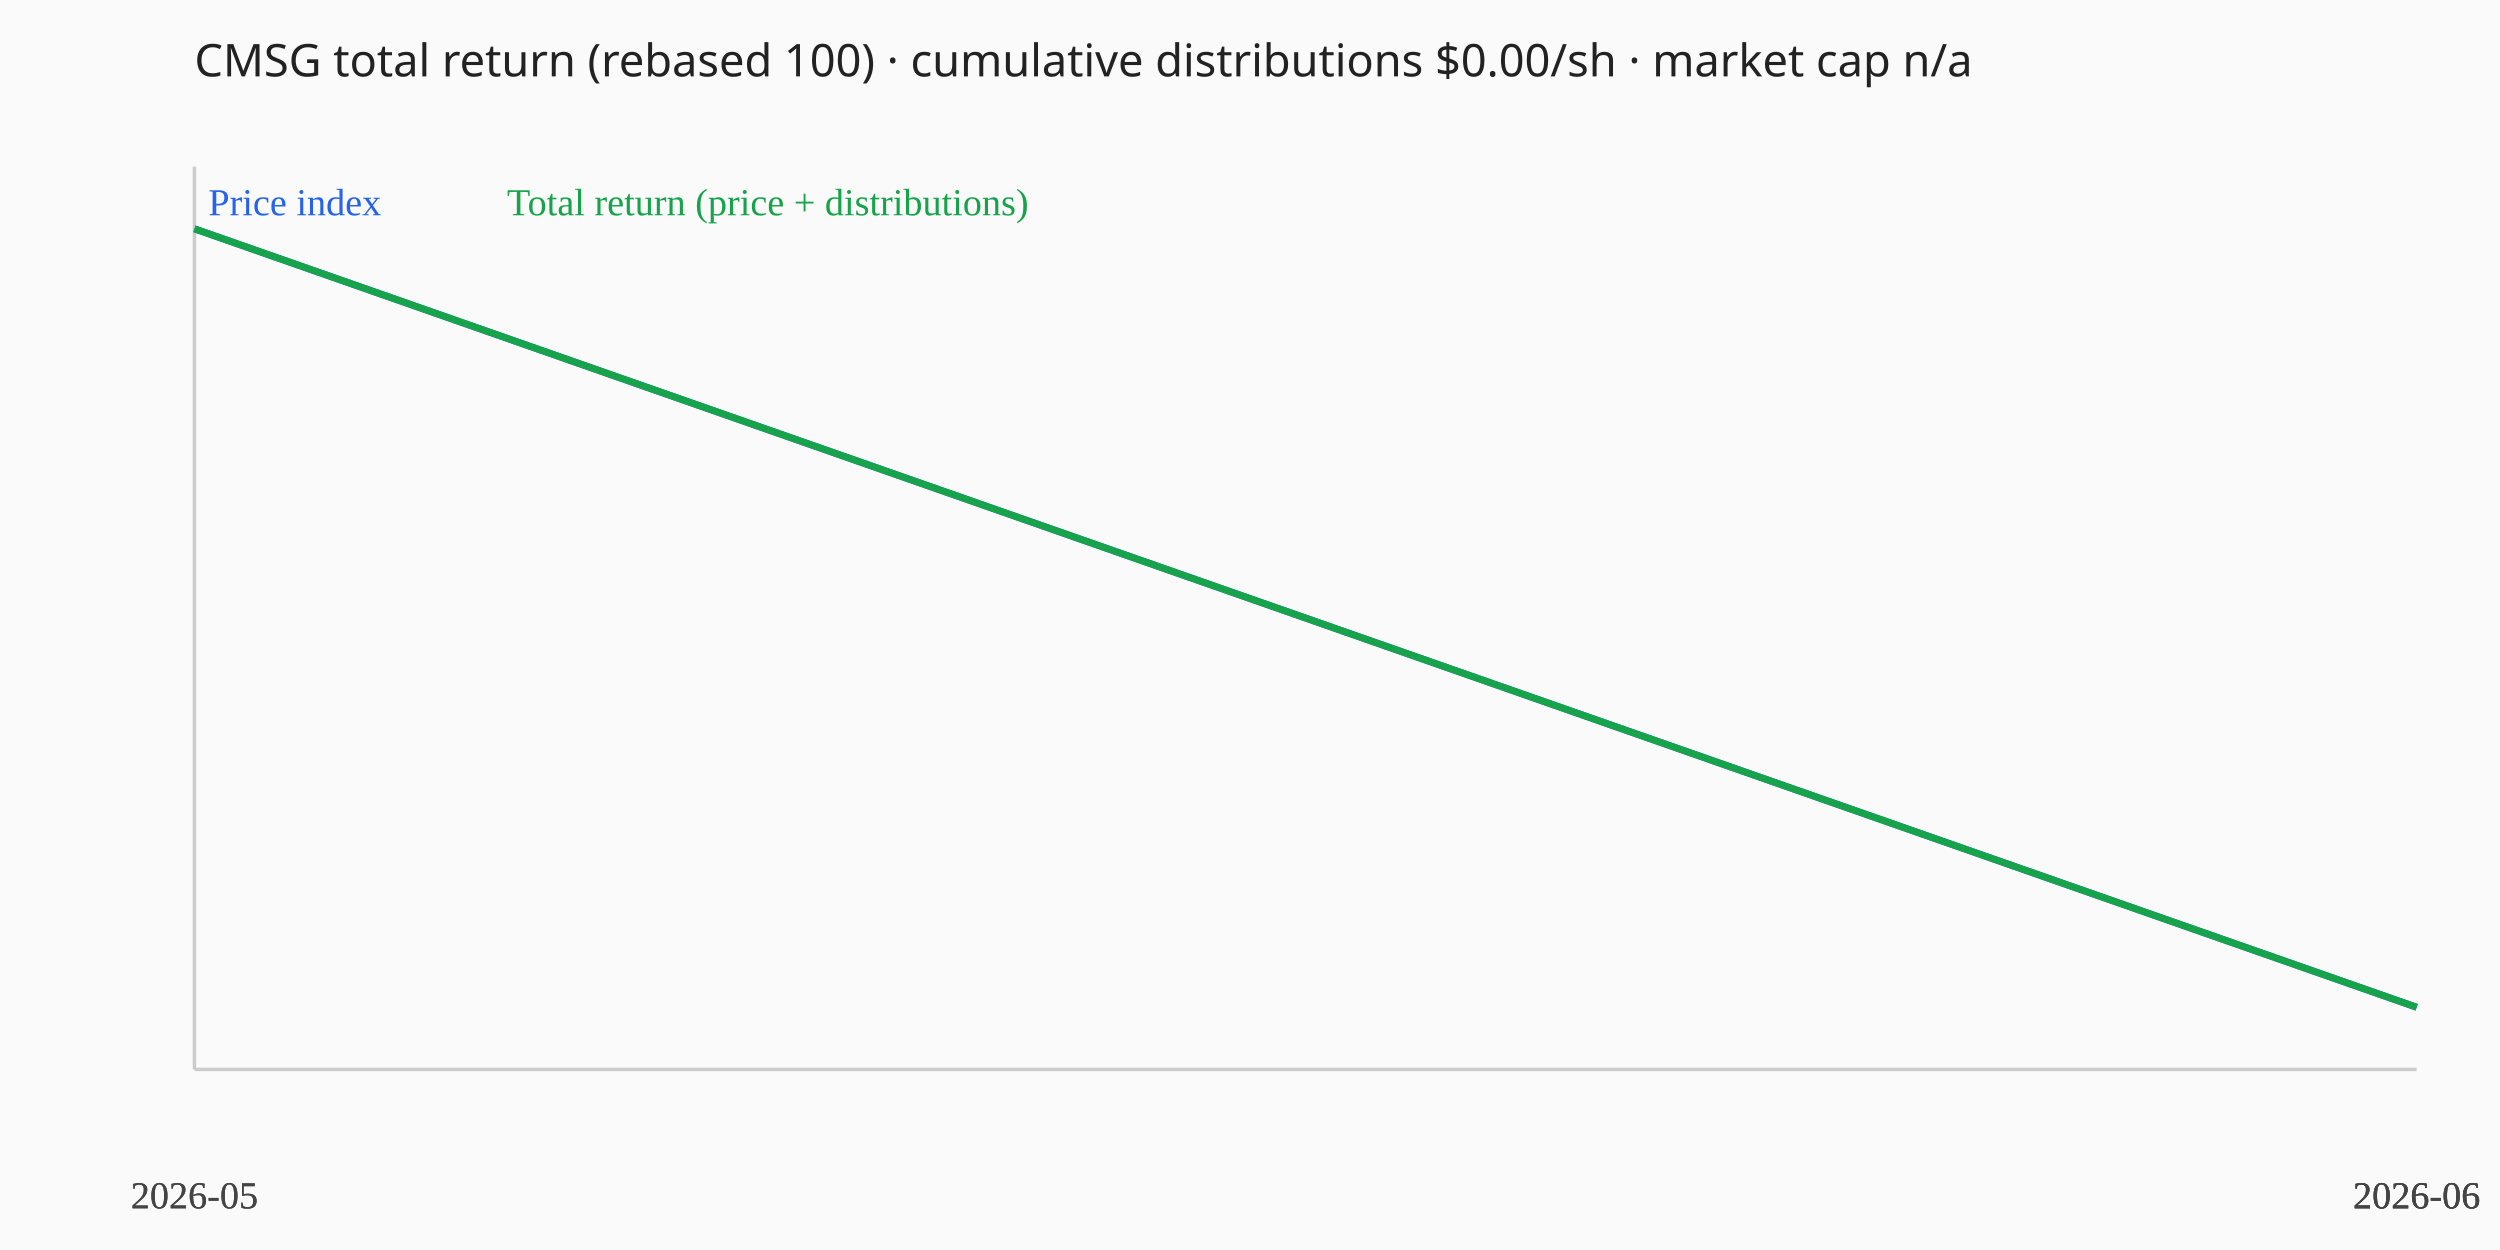
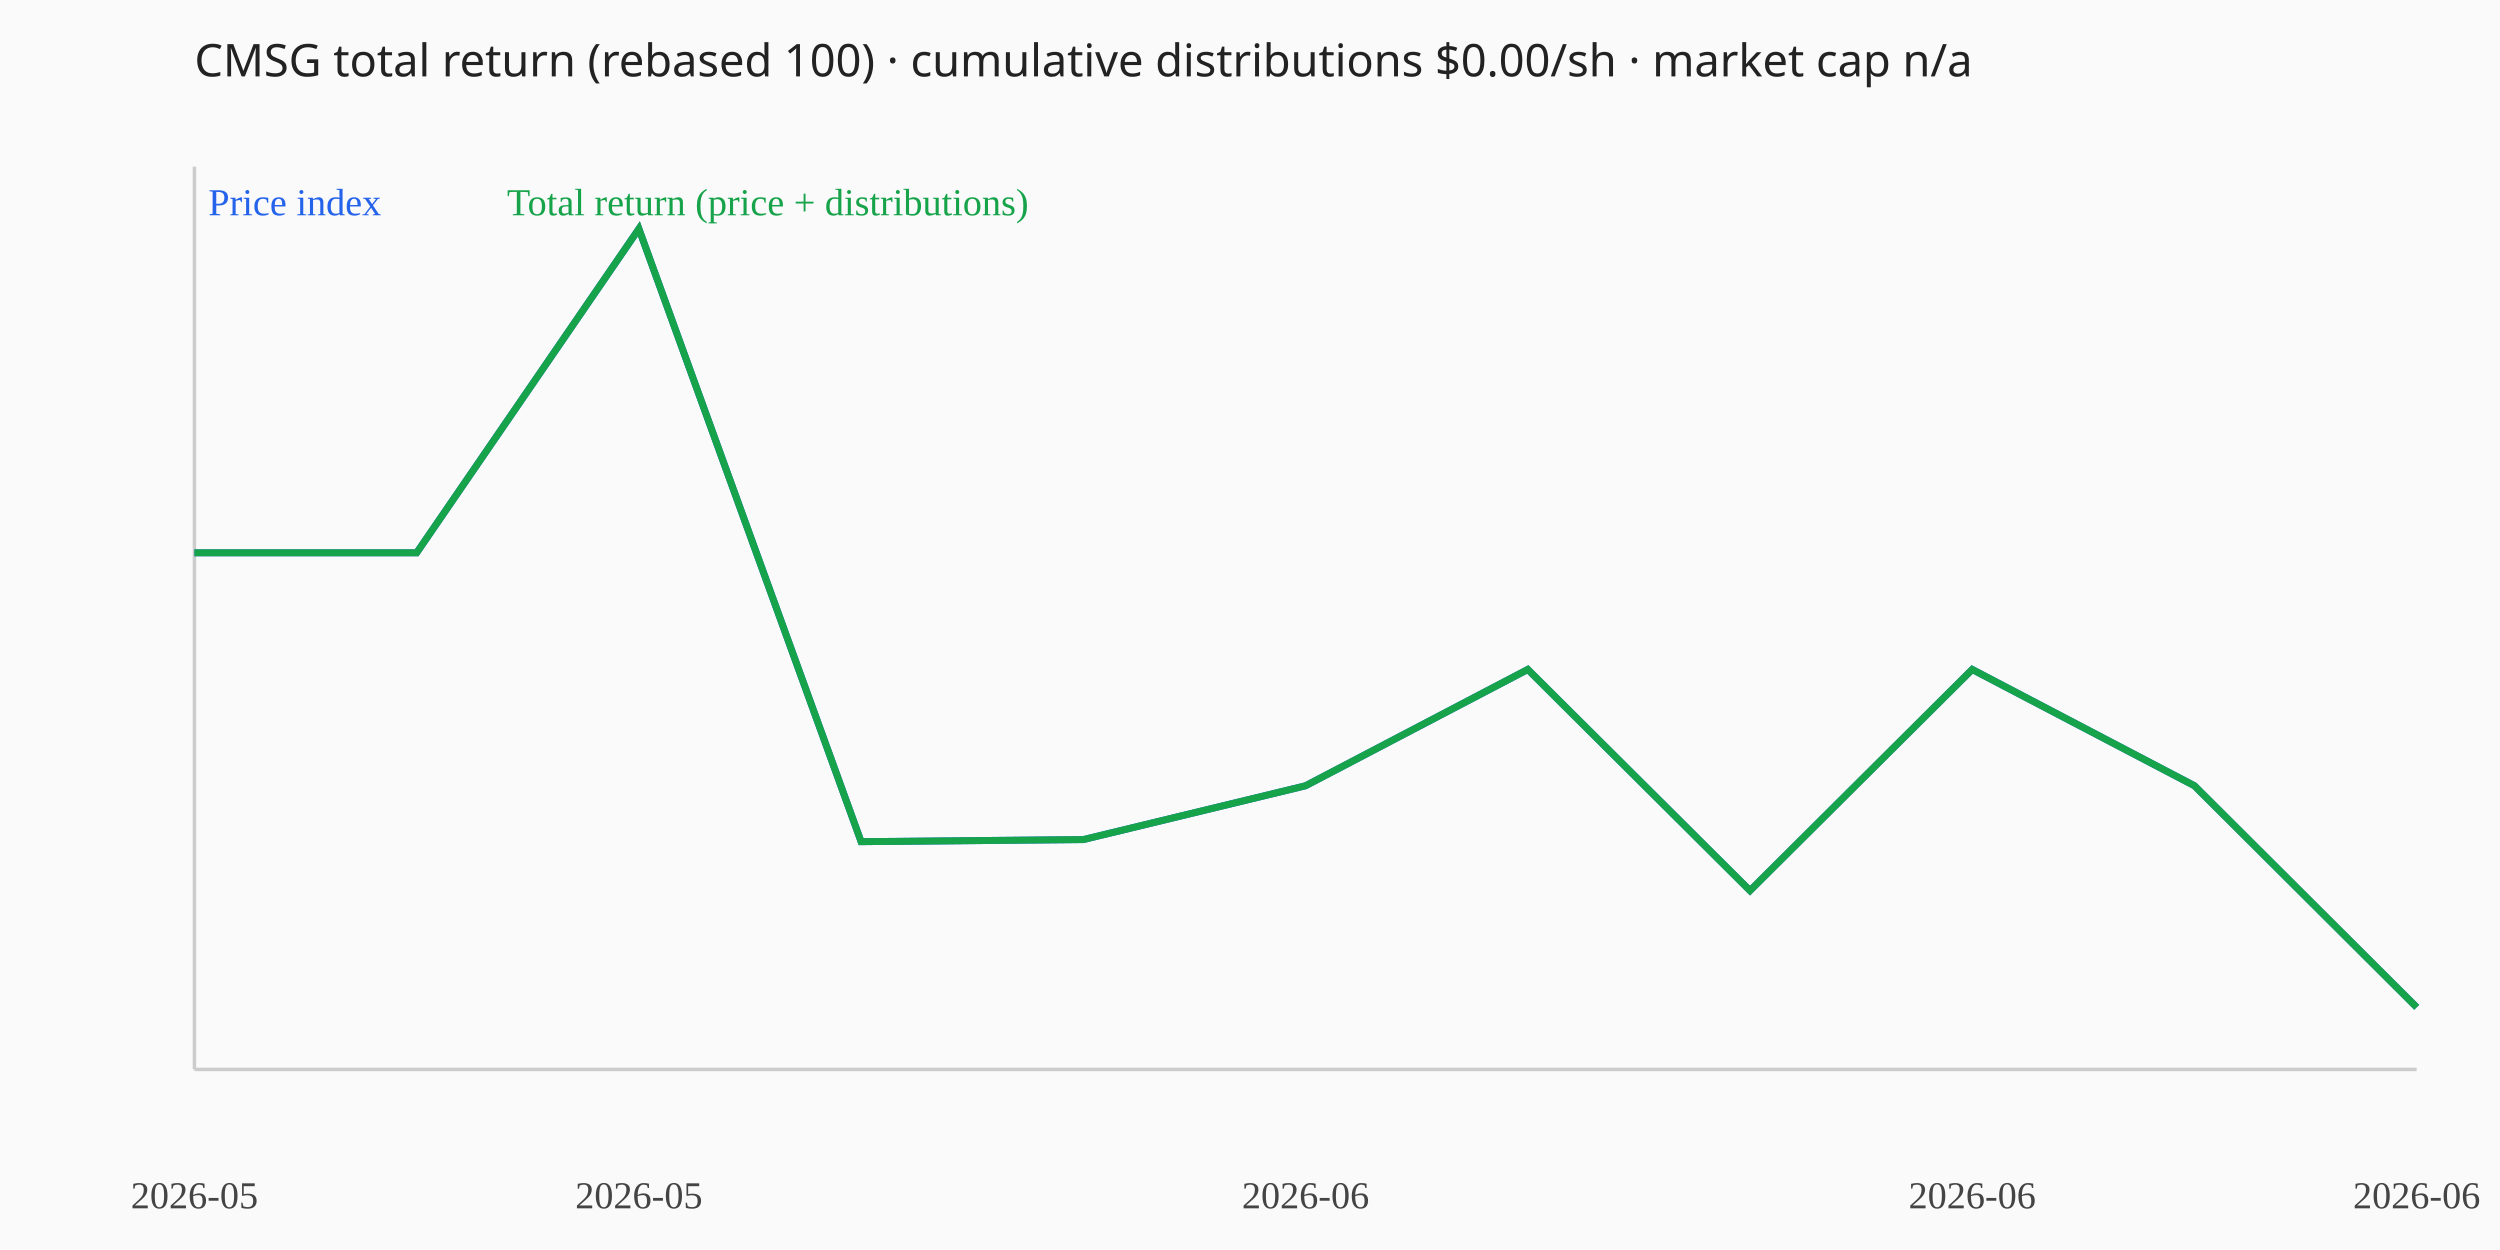
<svg xmlns="http://www.w3.org/2000/svg" width="720" height="360" viewBox="0 0 720 360">
  <rect width="720" height="360" fill="#fafafa" />
  <text x="56" y="22" font-size="13" font-family="sans-serif" fill="#222">CMSG total return (rebased 100) · cumulative distributions $0.00/sh · market cap n/a</text>
  <line x1="56" y1="308" x2="696" y2="308" stroke="#ccc" />
  <line x1="56" y1="48" x2="56" y2="308" stroke="#ccc" />
-   <polyline fill="none" stroke="#2563eb" stroke-width="2" points="56.0,65.9 696.0,290.1" />
-   <polyline fill="none" stroke="#16a34a" stroke-width="2" points="56.0,65.9 696.0,290.1" />
+   <polyline fill="none" stroke="#2563eb" stroke-width="2" points="56.0,159.2 120.0,159.2 184.0,65.9 248.0,242.4 312.0,241.8 376.0,226.3 440.0,192.8 504.0,256.5 568.0,192.8 632.0,226.3 696.0,290.1" />
+   <polyline fill="none" stroke="#16a34a" stroke-width="2" points="56.0,159.2 120.0,159.2 184.0,65.9 248.0,242.4 312.0,241.8 376.0,226.3 440.0,192.8 504.0,256.5 568.0,192.8 632.0,226.3 696.0,290.1" />
  <text x="60" y="62" font-size="11" fill="#2563eb">Price index</text>
  <text x="146" y="62" font-size="11" fill="#16a34a">Total return (price + distributions)</text>
  <text x="56" y="348" font-size="11" text-anchor="middle" fill="#444">2026-05</text>
-   <text x="56" y="348" font-size="11" text-anchor="middle" fill="#444">2026-05</text>
-   <text x="696" y="348" font-size="11" text-anchor="middle" fill="#444">2026-06</text>
-   <text x="696" y="348" font-size="11" text-anchor="middle" fill="#444">2026-06</text>
+   <text x="184" y="348" font-size="11" text-anchor="middle" fill="#444">2026-05</text>
+   <text x="376" y="348" font-size="11" text-anchor="middle" fill="#444">2026-06</text>
+   <text x="568" y="348" font-size="11" text-anchor="middle" fill="#444">2026-06</text>
  <text x="696" y="348" font-size="11" text-anchor="middle" fill="#444">2026-06</text>
</svg>
